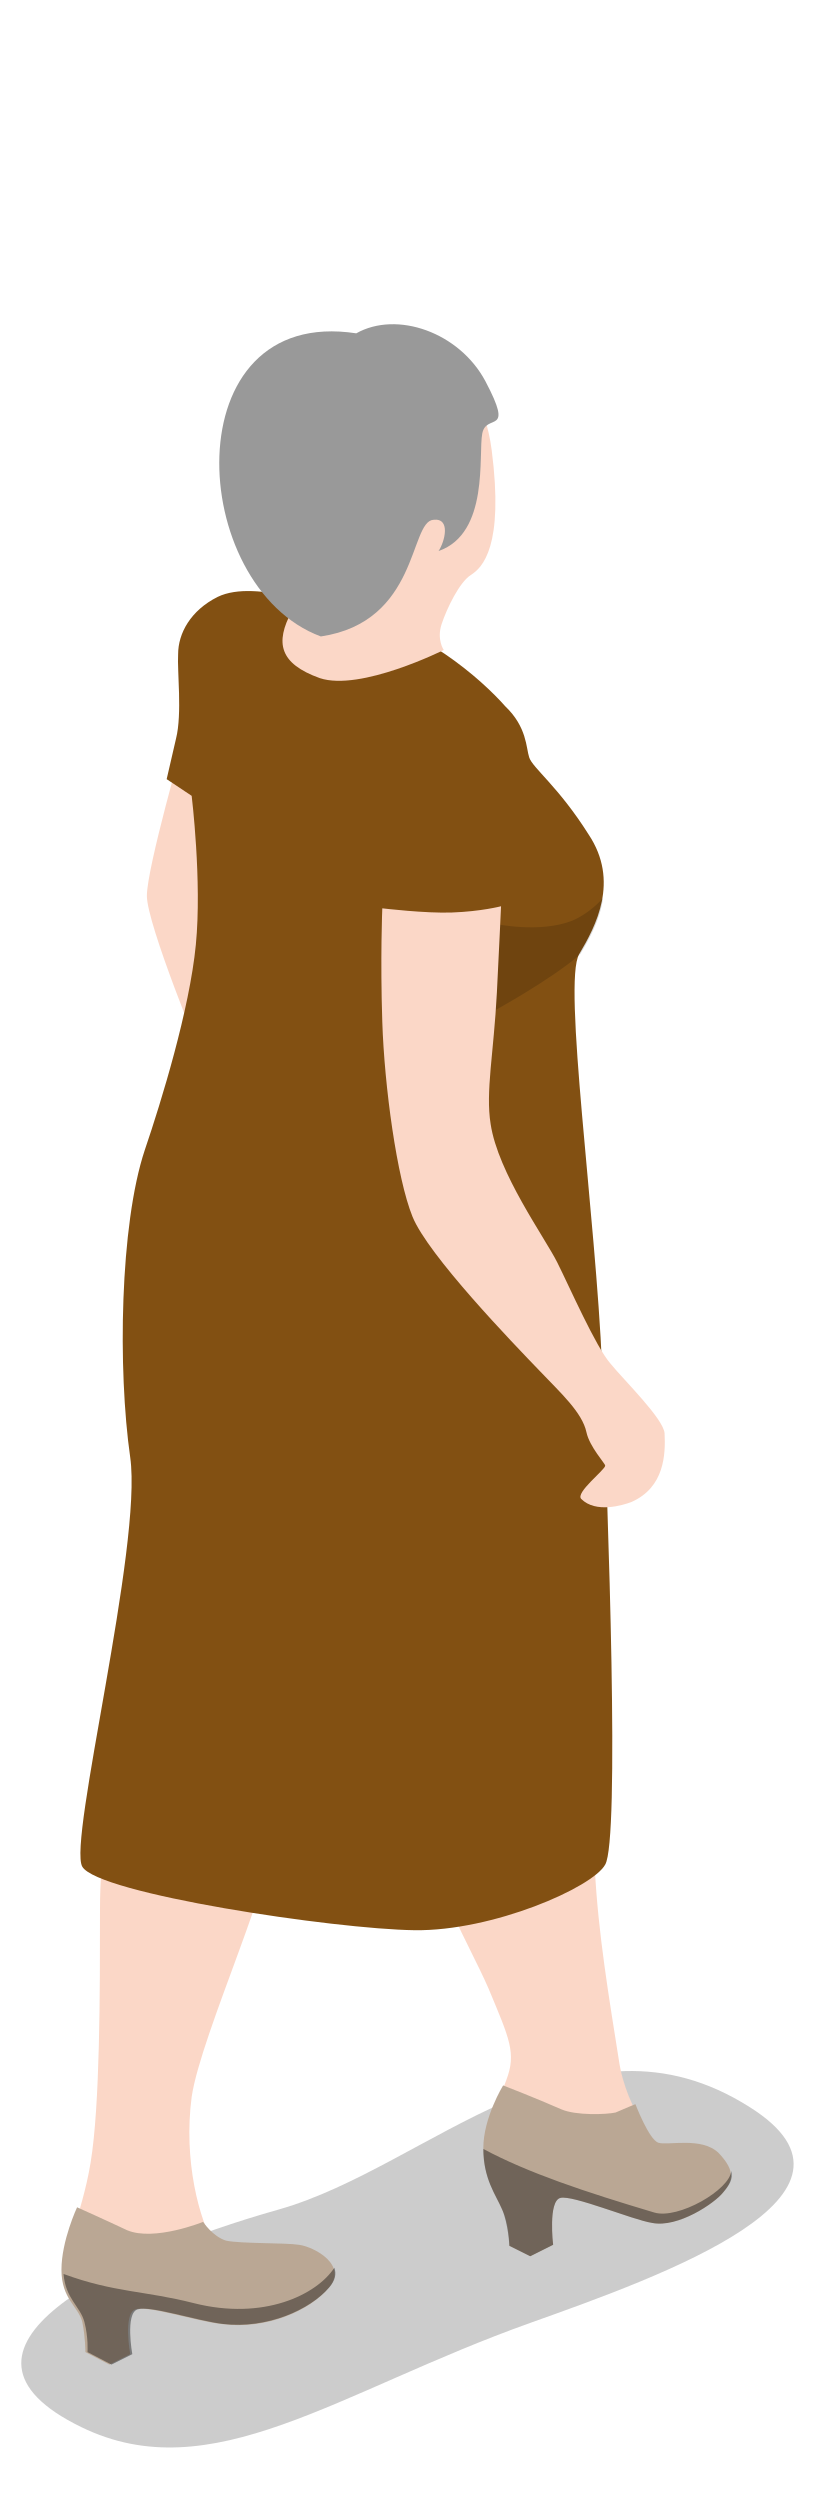
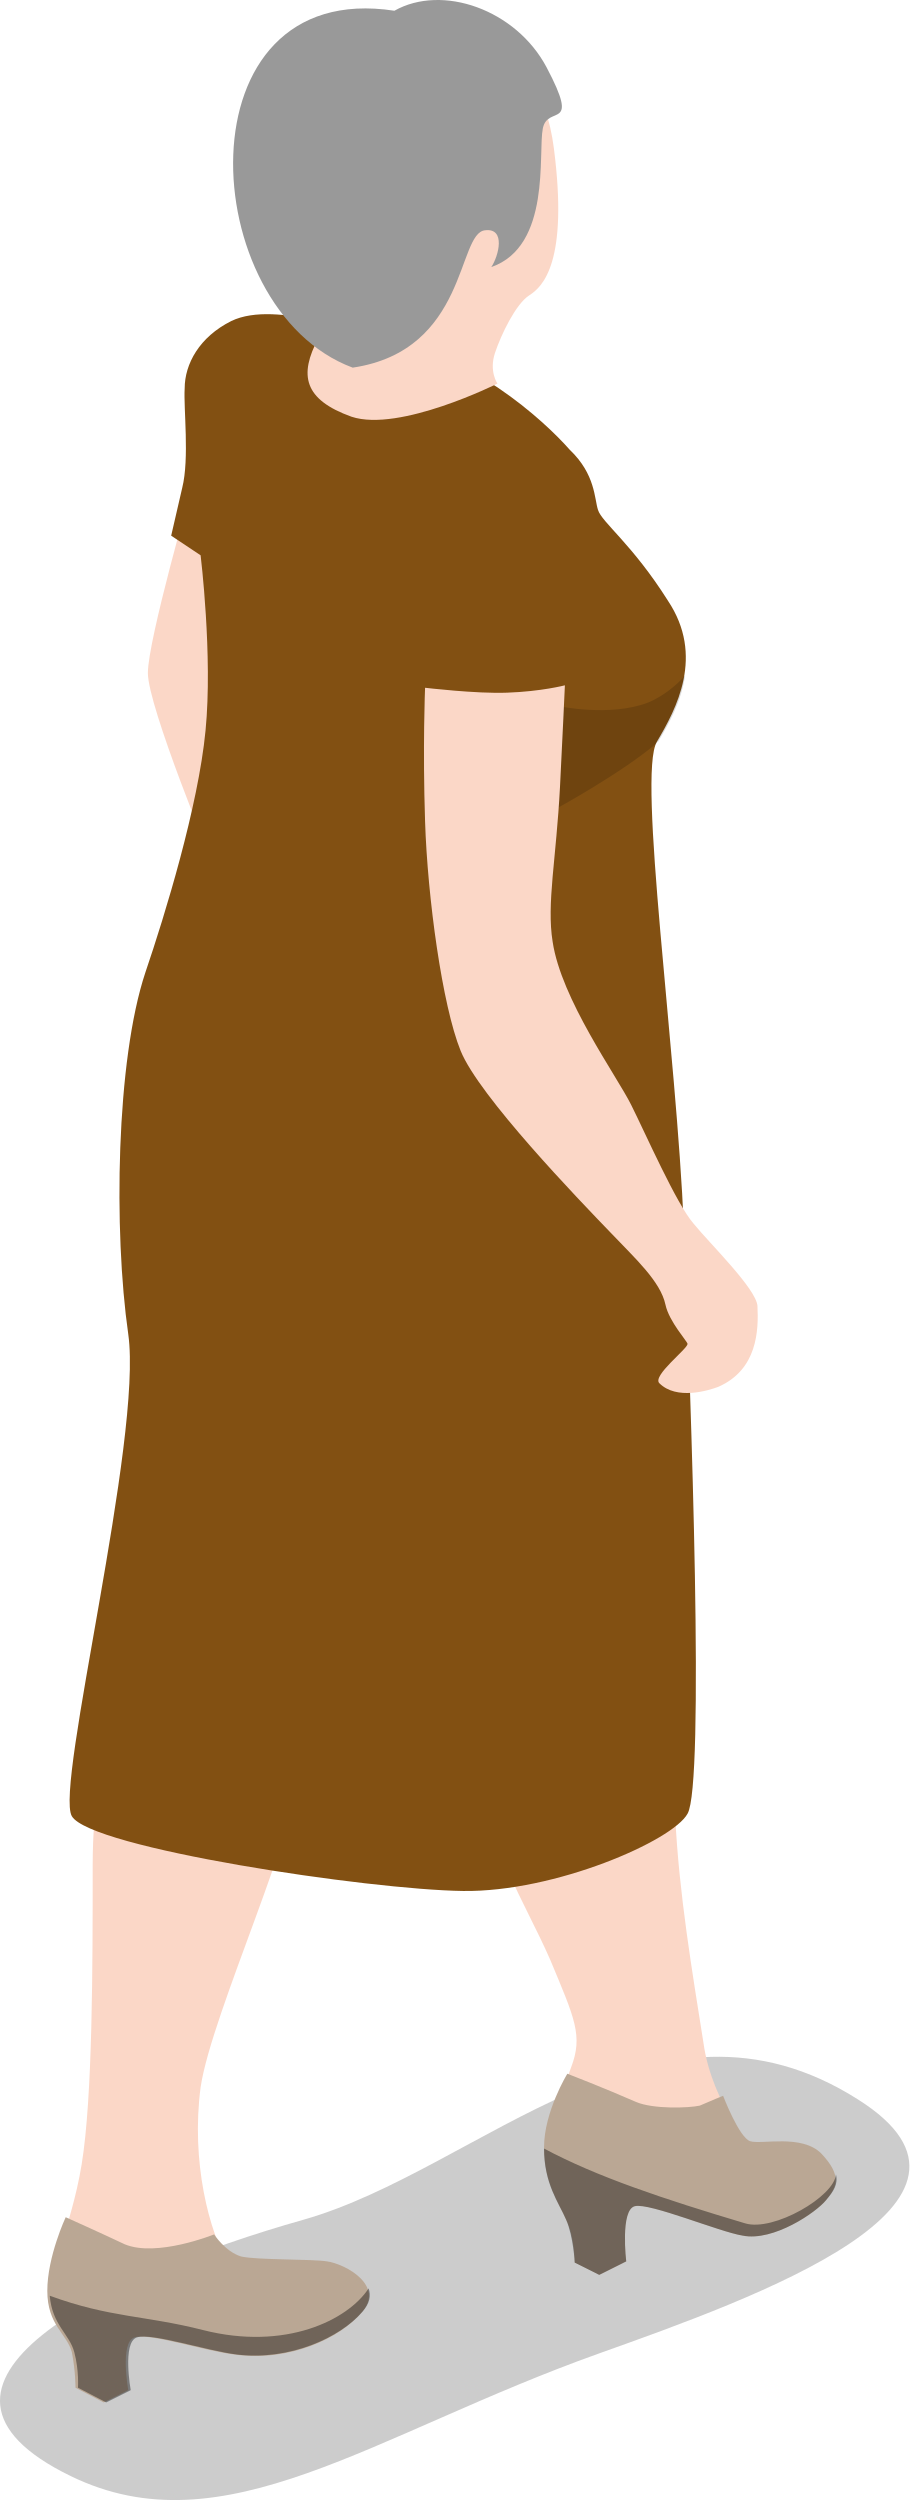
- <svg xmlns="http://www.w3.org/2000/svg" enable-background="new 0 0 80 240" viewBox="0 0 80 240">
-   <path d="m7.8 233c-15.2-7.4 2.7-16.3 19-20.9 14.4-4.1 28.7-20.3 45.2-9.8 13.3 8.4-8.2 16.1-21.1 20.7-18.5 6.6-30.6 16.1-43.1 10z" opacity=".2" />
-   <path d="m14.4 128.7c.2 6-.2 30.6-.9 34.1s-3.9 10.2-3.9 20.4c0 8.2 0 18.9-.9 24.4s-2.9 8.2-1.1 9.8 2.8 2.9 6.4 2.7 3.9.2 6.4 1.4 8.7.5 9.1-1.7-7.2-1.2-8.8-4c-1.6-2.7-3.1-8.4-2.3-14.5.9-6.1 8.5-22.3 7.8-25.9s6.2-17.1 9.4-23.8c3.1-6.6-7-30.6-7-30.6l-10.1-4.3c-.2.1-4.2 5.3-4.1 12z" fill="#fbd7c7" />
-   <path d="m7.4 211.9s2.9 1.3 4.8 2.2c2.6 1.1 7.3-.8 7.3-.8s.9 1.4 2.2 1.8c1.3.3 5.8.2 7 .4 1.5.2 4.8 2 2.8 4.2-1.8 2.1-5.9 4-10.3 3.4-2.5-.3-7-1.8-8.2-1.4s-.5 4.3-.5 4.3l-2 1-2.3-1.2s0-1.4-.3-2.9c-.4-1.5-2-2.2-2-5s1.5-6 1.5-6z" fill="#baa794" />
-   <path d="m31.6 219.6c.6-.7.7-1.3.5-1.9-1.7 2.6-6.8 5.1-13.5 3.4-4.7-1.2-7.6-1-12.5-2.8.2 2.4 1.6 3.1 2 4.6s.3 2.9.3 2.9l2.3 1.2 2-1s-.7-3.9.5-4.3 5.7 1.1 8.2 1.4c4.3.5 8.4-1.4 10.2-3.5z" opacity=".4" />
-   <path d="m17.7 70.8s-3.6 12.5-3.6 15.2 5.2 15.4 5.6 16.2c.4.9 5-4 5-4s-2.8-8.2-2.8-10.4c0-2.3 1.7-8 1.7-8z" fill="#fbd7c7" />
-   <path d="m30.8 110.9s-4.6 7.1-2.8 13.6c1.7 6.4 3.6 8.1 3.6 8.1s.9 8.9 2 12.1 5.7 12.1 6.3 13.8c2.8 7.6 1 10.8 1.4 16.9.4 6.2 3.5 10.7 5.6 15.5 2 4.8 2.7 6.2 1.7 8.8-.9 2.6-3.3 6.9.8 8.3s6.1-.1 9 1.9 7.7 2.7 9.5.5c1.8-2.3-2.9-3.2-3.6-3.4s-4.2-4.3-4.9-9.3c-.9-5.7-2-12.2-2.3-18.4-.3-5.4-1.3-11.6-1-13.9s2.1-13.3 2.1-21.7-5.5-27.2-5.5-27.2z" fill="#fbd7c7" />
-   <path d="m33.3 58.8c-1.3-.2-8.7-3.3-12.4-1.5-2.6 1.3-3.8 3.5-3.8 5.5-.1 1.6.4 5.7-.2 8.1-.3 1.3-.9 3.9-.9 3.9l2.4 1.6s1 8.2.4 14.3c-.6 6.2-3.3 15-4.9 19.7-2.4 7.2-2.6 21.1-1.4 29.5 1.2 8.5-6 36.9-4.6 39.3 1.5 2.6 24.2 6 31.9 6.1 7.5.1 17.1-4.1 18.3-6.3 1.4-2.4.3-33.4-.3-47.8s-3.8-36.9-2.2-39.6 3.9-7 .9-11.5c-2.9-4.6-5.4-6.4-5.7-7.4-.3-.9-.2-2.9-2.3-4.9-2.2-2.5-8.2-7.9-15.2-9z" fill="#825012" />
-   <path d="m32.2 33.2c6.6-1.5 13.8.7 15 10s-.9 11.3-2 12-2.3 3.2-2.8 4.7.2 2.5.2 2.5-8 4-11.9 2.7c-3.9-1.4-4.3-3.4-2.7-6.4s-2.2-4.9-3.4-9.3-1.2-14.1 7.6-16.2z" fill="#fbd7c7" />
-   <path d="m54.9 88.4c-3.1 1.2-7.3.3-7.3.3s-.2 3.4-.2 5.4c0 1.1.1 2.9.1 2.9s5.3-2.9 8.1-5.3c0 0 0-.1.1-.1.9-1.5 1.9-3.3 2.2-5.4-.7.8-1.8 1.7-3 2.2z" opacity=".15" />
-   <path d="m36.7 87.2s4.2.5 6.7.4c2.8-.1 4.7-.6 4.7-.6s-.2 4.4-.4 8.3c-.3 5.8-1.1 9.5-.6 12.6.7 4.7 5.2 10.9 6.4 13.3s3.7 8.1 5.1 9.7c1.3 1.6 5.1 5.3 5.2 6.7.1 2 0 5.2-3.2 6.6-.8.3-3.4 1.1-4.8-.3-.6-.6 2.3-2.8 2.3-3.2 0-.2-1.5-1.8-1.8-3.2-.4-1.9-2.5-3.8-4.4-5.8-2.7-2.8-10.8-11.2-12.3-14.9s-2.7-12.5-2.9-18.7c-.2-6.1 0-10.9 0-10.9z" fill="#fbd7c7" />
-   <path d="m34.2 32c3.9-2.2 9.9-.1 12.4 4.6 2.8 5.3.1 3-.3 5s.7 9.6-4.2 11.3c.6-.9 1.2-3.2-.5-3-2.3.2-1.4 9.8-10.8 11.2-12.9-4.8-14.2-31.8 3.4-29.1z" fill="#999" />
-   <path d="m48.3 200.2s3.1 1.2 5.6 2.3c1.4.6 4.3.5 5.2.3.9-.4 1.9-.8 1.9-.8s1.3 3.4 2.2 3.7 4.2-.6 5.8 1c1.7 1.8 1.3 2.7.4 3.8-.8 1-4.3 3.4-6.8 2.9-1.9-.3-7.6-2.7-8.8-2.4s-.7 4.5-.7 4.5l-2.2 1.1-2-1s0-2.1-.7-3.5c-.6-1.4-1.8-3-1.8-5.9s1.9-6 1.9-6z" fill="#baa794" />
-   <path d="m70.2 208.4c-.1 1.8-5.1 4.7-7.4 4-6.7-2-12.1-3.8-16.4-6.1 0 2.9 1.2 4.4 1.8 5.8s.7 3.5.7 3.5l2 1 2.2-1.1s-.5-4.2.7-4.5 6.9 2.1 8.8 2.4c2.5.5 6-1.9 6.8-2.9.6-.7 1-1.3.8-2.1z" opacity=".4" />
+ <svg xmlns="http://www.w3.org/2000/svg" enable-background="new 0 0 80 240" viewBox="0 0 7.414 20.383" version="1.1" id="svg2251" width="7.414" height="20.383">
+   <defs id="defs2255" />
+   <g id="g2272" transform="matrix(0.1,0,0,0.1,-0.2043312,-3.112495)">
+     <path id="path2225" d="m 7.8,233 c -15.2,-7.4 2.7,-16.3 19,-20.9 14.4,-4.1 28.7,-20.3 45.2,-9.8 13.3,8.4 -8.2,16.1 -21.1,20.7 -18.5,6.6 -30.6,16.1 -43.1,10 z" style="opacity:0.2" />
+     <path id="path2227" d="m 14.4,128.7 c 0.2,6 -0.2,30.6 -0.9,34.1 -0.7,3.5 -3.9,10.2 -3.9,20.4 0,8.2 0,18.9 -0.9,24.4 -0.9,5.5 -2.9,8.2 -1.1,9.8 1.8,1.6 2.8,2.9 6.4,2.7 3.6,-0.2 3.9,0.2 6.4,1.4 2.5,1.2 8.7,0.5 9.1,-1.7 0.4,-2.2 -7.2,-1.2 -8.8,-4 -1.6,-2.7 -3.1,-8.4 -2.3,-14.5 0.9,-6.1 8.5,-22.3 7.8,-25.9 -0.7,-3.6 6.2,-17.1 9.4,-23.8 3.1,-6.6 -7,-30.6 -7,-30.6 l -10.1,-4.3 c -0.2,0.1 -4.2,5.3 -4.1,12 z" style="fill:#fbd7c7" />
+     <path id="path2229" d="m 7.4,211.9 c 0,0 2.9,1.3 4.8,2.2 2.6,1.1 7.3,-0.8 7.3,-0.8 0,0 0.9,1.4 2.2,1.8 1.3,0.3 5.8,0.2 7,0.4 1.5,0.2 4.8,2 2.8,4.2 -1.8,2.1 -5.9,4 -10.3,3.4 -2.5,-0.3 -7,-1.8 -8.2,-1.4 -1.2,0.4 -0.5,4.3 -0.5,4.3 l -2,1 -2.3,-1.2 c 0,0 0,-1.4 -0.3,-2.9 -0.4,-1.5 -2,-2.2 -2,-5 0,-2.8 1.5,-6 1.5,-6 z" style="fill:#baa794" />
+     <path id="path2231" d="m 31.6,219.6 c 0.6,-0.7 0.7,-1.3 0.5,-1.9 -1.7,2.6 -6.8,5.1 -13.5,3.4 -4.7,-1.2 -7.6,-1 -12.5,-2.8 0.2,2.4 1.6,3.1 2,4.6 0.4,1.5 0.3,2.9 0.3,2.9 l 2.3,1.2 2,-1 c 0,0 -0.7,-3.9 0.5,-4.3 1.2,-0.4 5.7,1.1 8.2,1.4 4.3,0.5 8.4,-1.4 10.2,-3.5 z" style="opacity:0.4" />
+     <path id="path2233" d="m 17.7,70.8 c 0,0 -3.6,12.5 -3.6,15.2 0,2.7 5.2,15.4 5.6,16.2 0.4,0.9 5,-4 5,-4 0,0 -2.8,-8.2 -2.8,-10.4 0,-2.3 1.7,-8 1.7,-8 z" style="fill:#fbd7c7" />
+     <path id="path2235" d="m 30.8,110.9 c 0,0 -4.6,7.1 -2.8,13.6 1.7,6.4 3.6,8.1 3.6,8.1 0,0 0.9,8.9 2,12.1 1.1,3.2 5.7,12.1 6.3,13.8 2.8,7.6 1,10.8 1.4,16.9 0.4,6.2 3.5,10.7 5.6,15.5 2,4.8 2.7,6.2 1.7,8.8 -0.9,2.6 -3.3,6.9 0.8,8.3 4.1,1.4 6.1,-0.1 9,1.9 2.9,2 7.7,2.7 9.5,0.5 1.8,-2.3 -2.9,-3.2 -3.6,-3.4 -0.7,-0.2 -4.2,-4.3 -4.9,-9.3 -0.9,-5.7 -2,-12.2 -2.3,-18.4 -0.3,-5.4 -1.3,-11.6 -1,-13.9 0.3,-2.3 2.1,-13.3 2.1,-21.7 0,-8.4 -5.5,-27.2 -5.5,-27.2 z" style="fill:#fbd7c7" />
+     <path id="path2237" d="M 33.3,58.8 C 32,58.6 24.6,55.5 20.9,57.3 c -2.6,1.3 -3.8,3.5 -3.8,5.5 -0.1,1.6 0.4,5.7 -0.2,8.1 -0.3,1.3 -0.9,3.9 -0.9,3.9 l 2.4,1.6 c 0,0 1,8.2 0.4,14.3 -0.6,6.2 -3.3,15 -4.9,19.7 -2.4,7.2 -2.6,21.1 -1.4,29.5 1.2,8.5 -6,36.9 -4.6,39.3 1.5,2.6 24.2,6 31.9,6.1 7.5,0.1 17.1,-4.1 18.3,-6.3 1.4,-2.4 0.3,-33.4 -0.3,-47.8 -0.6,-14.4 -3.8,-36.9 -2.2,-39.6 1.6,-2.7 3.9,-7 0.9,-11.5 -2.9,-4.6 -5.4,-6.4 -5.7,-7.4 -0.3,-0.9 -0.2,-2.9 -2.3,-4.9 -2.2,-2.5 -8.2,-7.9 -15.2,-9 z" style="fill:#825012" />
+     <path id="path2239" d="m 32.2,33.2 c 6.6,-1.5 13.8,0.7 15,10 1.2,9.3 -0.9,11.3 -2,12 -1.1,0.7 -2.3,3.2 -2.8,4.7 -0.5,1.5 0.2,2.5 0.2,2.5 0,0 -8,4 -11.9,2.7 -3.9,-1.4 -4.3,-3.4 -2.7,-6.4 1.6,-3 -2.2,-4.9 -3.4,-9.3 C 23.4,45 23.4,35.3 32.2,33.2 Z" style="fill:#fbd7c7" />
+     <path id="path2241" d="m 54.9,88.4 c -3.1,1.2 -7.3,0.3 -7.3,0.3 0,0 -0.2,3.4 -0.2,5.4 0,1.1 0.1,2.9 0.1,2.9 0,0 5.3,-2.9 8.1,-5.3 0,0 0,-0.1 0.1,-0.1 0.9,-1.5 1.9,-3.3 2.2,-5.4 -0.7,0.8 -1.8,1.7 -3,2.2 z" style="opacity:0.15" />
+     <path id="path2243" d="m 36.7,87.2 c 0,0 4.2,0.5 6.7,0.4 2.8,-0.1 4.7,-0.6 4.7,-0.6 0,0 -0.2,4.4 -0.4,8.3 -0.3,5.8 -1.1,9.5 -0.6,12.6 0.7,4.7 5.2,10.9 6.4,13.3 1.2,2.4 3.7,8.1 5.1,9.7 1.3,1.6 5.1,5.3 5.2,6.7 0.1,2 0,5.2 -3.2,6.6 -0.8,0.3 -3.4,1.1 -4.8,-0.3 -0.6,-0.6 2.3,-2.8 2.3,-3.2 0,-0.2 -1.5,-1.8 -1.8,-3.2 -0.4,-1.9 -2.5,-3.8 -4.4,-5.8 -2.7,-2.8 -10.8,-11.2 -12.3,-14.9 -1.5,-3.7 -2.7,-12.5 -2.9,-18.7 -0.2,-6.1 0,-10.9 0,-10.9 z" style="fill:#fbd7c7" />
+     <path id="path2245" d="m 34.2,32 c 3.9,-2.2 9.9,-0.1 12.4,4.6 2.8,5.3 0.1,3 -0.3,5 -0.4,2 0.7,9.6 -4.2,11.3 0.6,-0.9 1.2,-3.2 -0.5,-3 -2.3,0.2 -1.4,9.8 -10.8,11.2 C 17.9,56.3 16.6,29.3 34.2,32 Z" style="fill:#999999" />
+     <path id="path2247" d="m 48.3,200.2 c 0,0 3.1,1.2 5.6,2.3 1.4,0.6 4.3,0.5 5.2,0.3 0.9,-0.4 1.9,-0.8 1.9,-0.8 0,0 1.3,3.4 2.2,3.7 0.9,0.3 4.2,-0.6 5.8,1 1.7,1.8 1.3,2.7 0.4,3.8 -0.8,1 -4.3,3.4 -6.8,2.9 -1.9,-0.3 -7.6,-2.7 -8.8,-2.4 -1.2,0.3 -0.7,4.5 -0.7,4.5 l -2.2,1.1 -2,-1 c 0,0 0,-2.1 -0.7,-3.5 -0.6,-1.4 -1.8,-3 -1.8,-5.9 0,-2.9 1.9,-6 1.9,-6 z" style="fill:#baa794" />
+     <path id="path2249" d="m 70.2,208.4 c -0.1,1.8 -5.1,4.7 -7.4,4 -6.7,-2 -12.1,-3.8 -16.4,-6.1 0,2.9 1.2,4.4 1.8,5.8 0.6,1.4 0.7,3.5 0.7,3.5 l 2,1 2.2,-1.1 c 0,0 -0.5,-4.2 0.7,-4.5 1.2,-0.3 6.9,2.1 8.8,2.4 2.5,0.5 6,-1.9 6.8,-2.9 0.6,-0.7 1,-1.3 0.8,-2.1 z" style="opacity:0.4" />
+   </g>
</svg>
